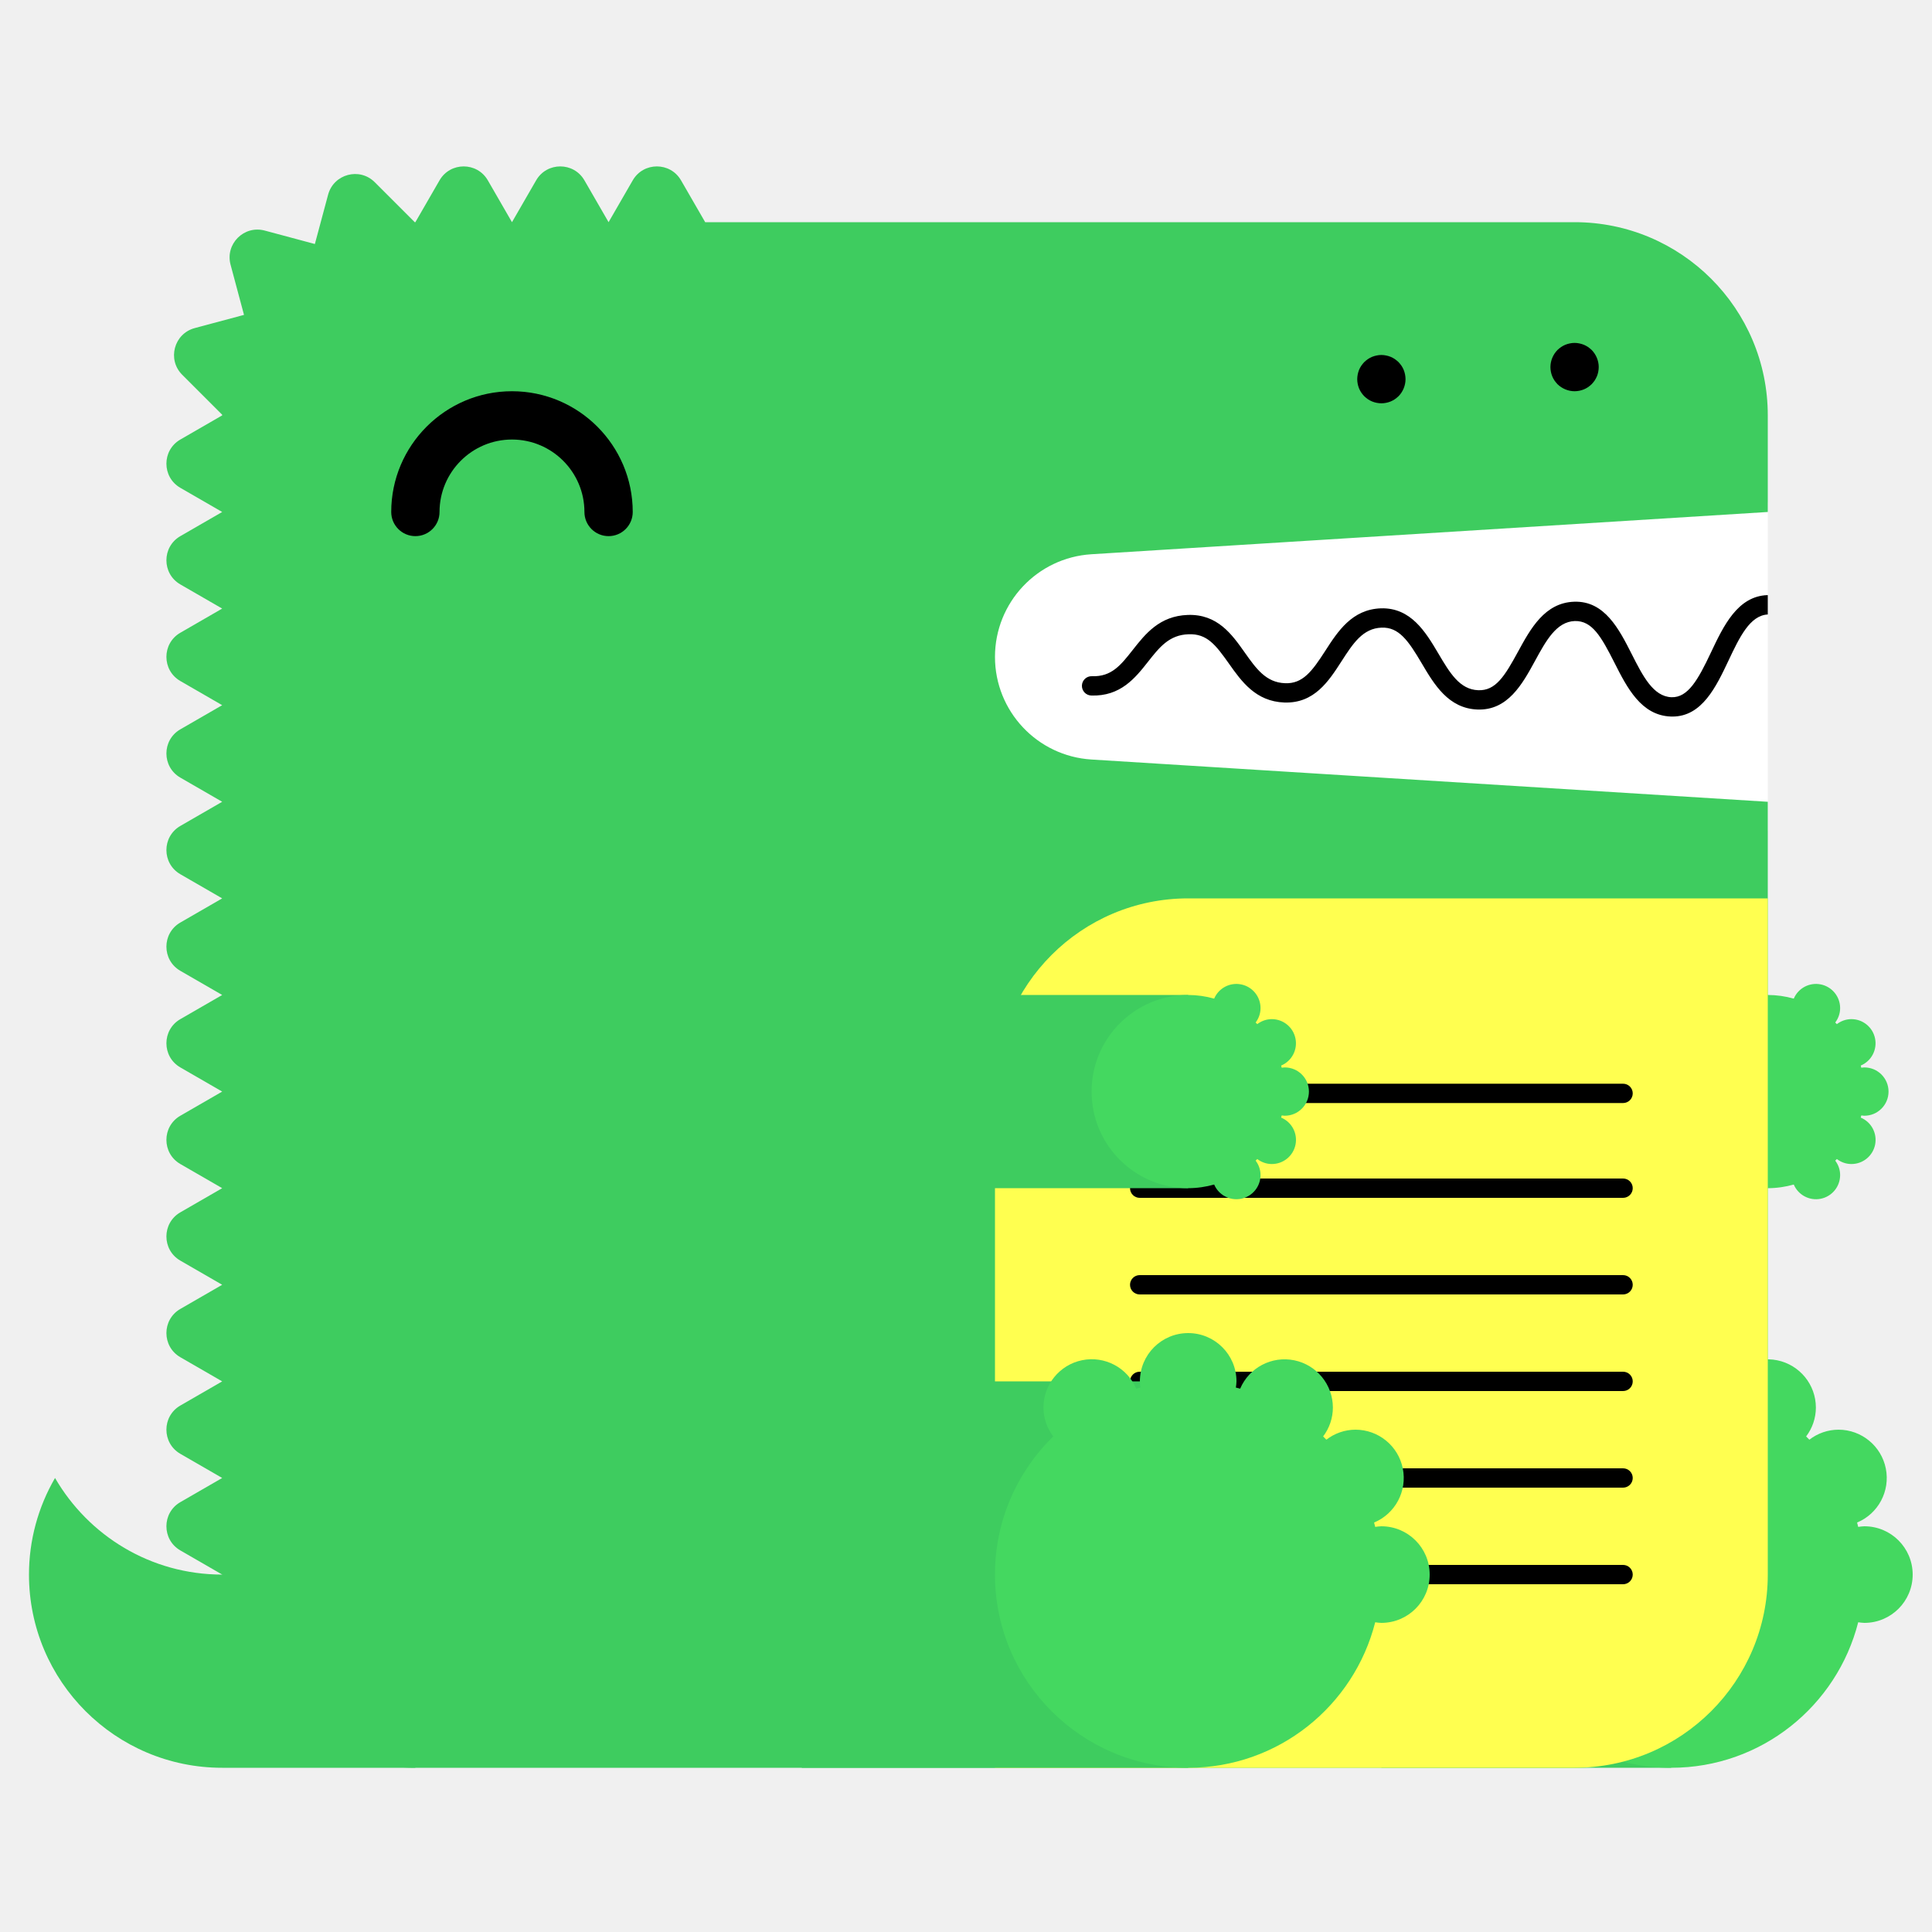
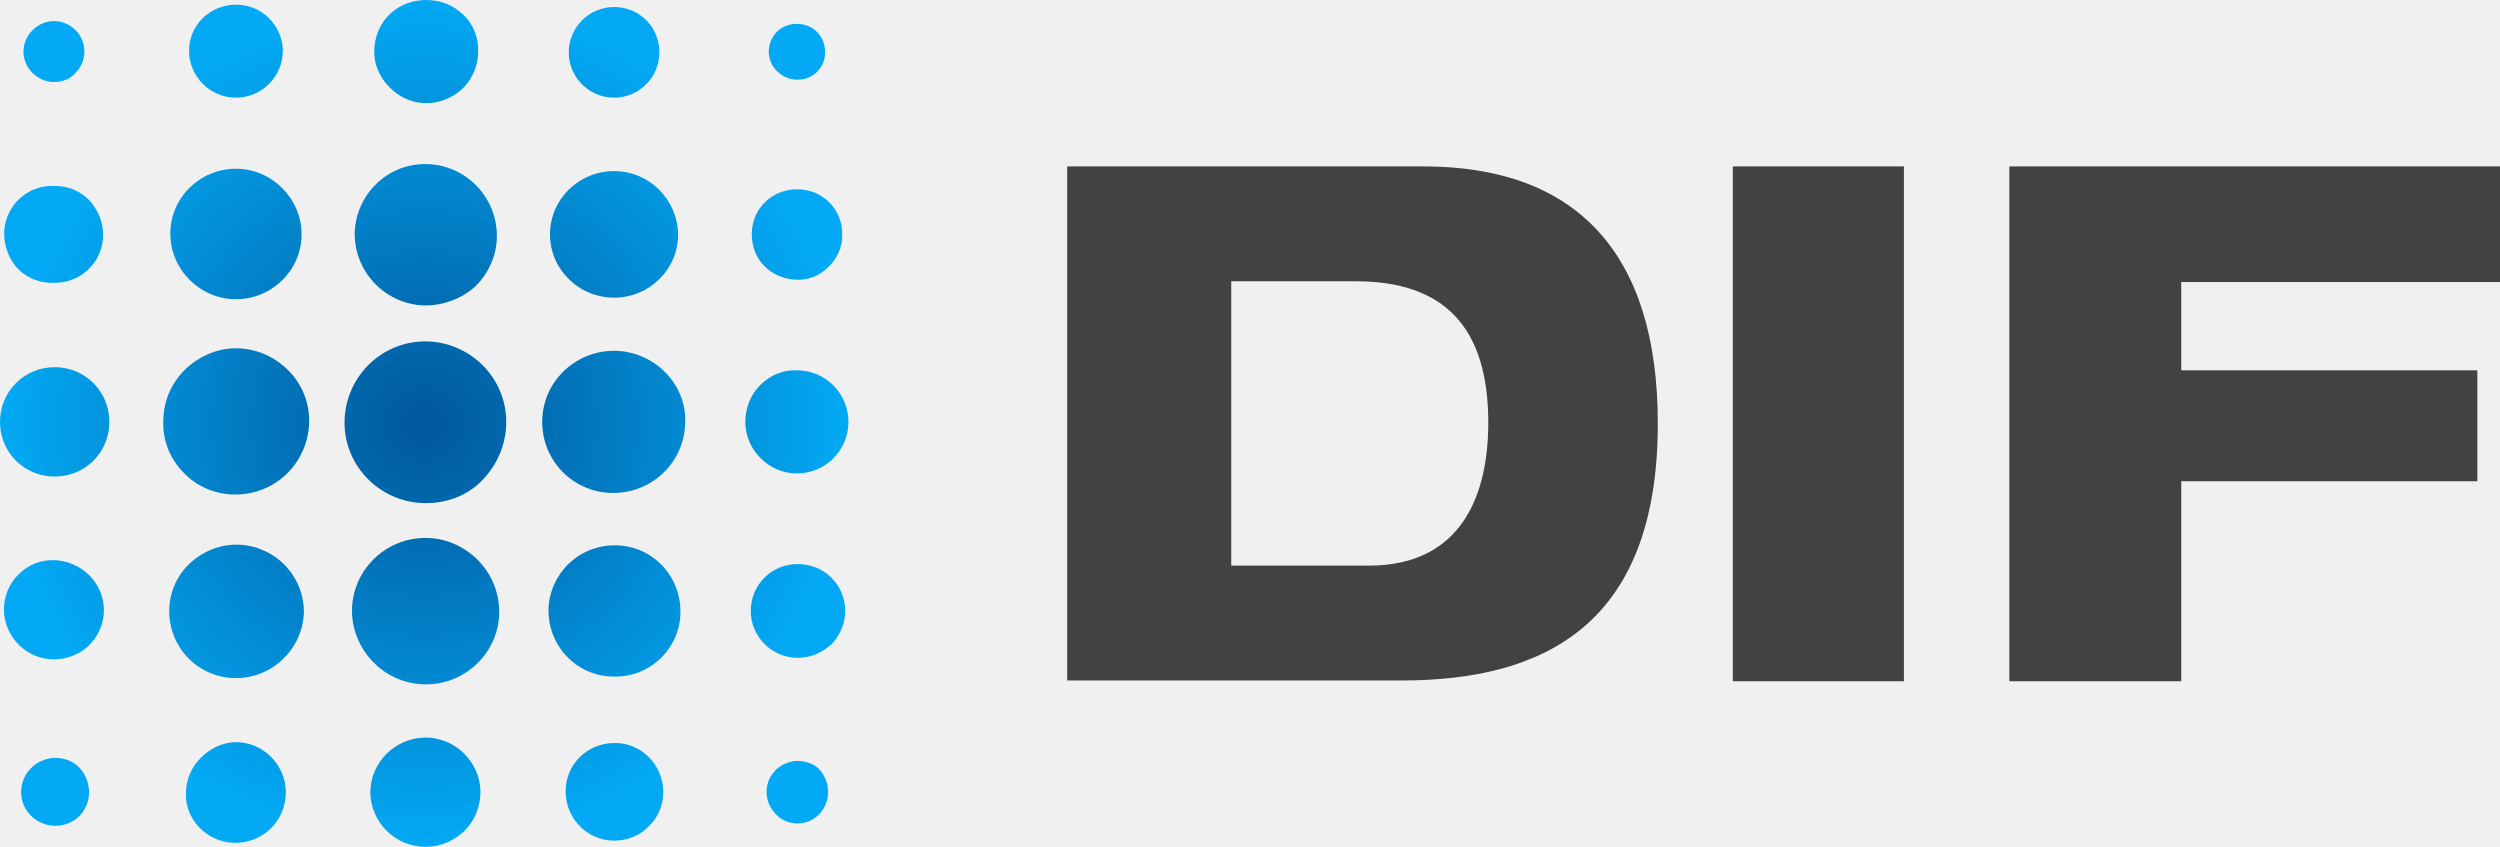
- <svg xmlns="http://www.w3.org/2000/svg" width="200" height="200" viewBox="0 0 200 200">
-   <g fill="none" fill-rule="evenodd">
-     <path fill="#FFF" d="M99 52h84v34H99z" />
-     <path d="M23 163c-7.398 0-13.843-4.027-17.303-10A19.886 19.886 0 0 0 3 163c0 11.046 8.954 20 20 20h20v-20H23z" fill="#3ECC5F" />
-     <path d="M112.98 57.376L183 53V43c0-11.046-8.954-20-20-20H73l-2.5-4.33c-1.112-1.925-3.889-1.925-5 0L63 23l-2.5-4.33c-1.111-1.925-3.889-1.925-5 0L53 23l-2.5-4.33c-1.111-1.925-3.889-1.925-5 0L43 23c-.022 0-.042.003-.065.003l-4.142-4.141c-1.57-1.571-4.252-.853-4.828 1.294l-1.369 5.104-5.192-1.392c-2.148-.575-4.111 1.389-3.535 3.536l1.39 5.193-5.102 1.367c-2.148.576-2.867 3.259-1.296 4.83l4.142 4.142c0 .021-.003.042-.003.064l-4.33 2.5c-1.925 1.111-1.925 3.889 0 5L23 53l-4.33 2.5c-1.925 1.111-1.925 3.889 0 5L23 63l-4.33 2.5c-1.925 1.111-1.925 3.889 0 5L23 73l-4.33 2.5c-1.925 1.111-1.925 3.889 0 5L23 83l-4.33 2.5c-1.925 1.111-1.925 3.889 0 5L23 93l-4.33 2.5c-1.925 1.111-1.925 3.889 0 5L23 103l-4.33 2.5c-1.925 1.111-1.925 3.889 0 5L23 113l-4.33 2.5c-1.925 1.111-1.925 3.889 0 5L23 123l-4.33 2.5c-1.925 1.111-1.925 3.889 0 5L23 133l-4.33 2.5c-1.925 1.111-1.925 3.889 0 5L23 143l-4.33 2.5c-1.925 1.111-1.925 3.889 0 5L23 153l-4.33 2.5c-1.925 1.111-1.925 3.889 0 5L23 163c0 11.046 8.954 20 20 20h120c11.046 0 20-8.954 20-20V83l-70.02-4.376A10.645 10.645 0 0 1 103 68c0-5.621 4.37-10.273 9.98-10.624" fill="#3ECC5F" />
-     <path fill="#3ECC5F" d="M143 183h30v-40h-30z" />
-     <path d="M193 158c-.219 0-.428.037-.639.064-.038-.15-.074-.301-.116-.451A5 5 0 0 0 190.32 148a4.96 4.96 0 0 0-3.016 1.036 26.531 26.531 0 0 0-.335-.336 4.955 4.955 0 0 0 1.011-2.987 5 5 0 0 0-9.599-1.959c-.148-.042-.297-.077-.445-.115.027-.211.064-.42.064-.639a5 5 0 0 0-5-5 5 5 0 0 0-5 5c0 .219.037.428.064.639-.148.038-.297.073-.445.115a4.998 4.998 0 0 0-9.599 1.959c0 1.125.384 2.151 1.011 2.987-3.717 3.632-6.031 8.693-6.031 14.3 0 11.046 8.954 20 20 20 9.339 0 17.16-6.41 19.361-15.064.211.027.42.064.639.064a5 5 0 0 0 5-5 5 5 0 0 0-5-5" fill="#44D860" />
-     <path fill="#3ECC5F" d="M153 123h30v-20h-30z" />
-     <path d="M193 115.5a2.5 2.5 0 1 0 0-5c-.109 0-.214.019-.319.032-.02-.075-.037-.15-.058-.225a2.501 2.501 0 0 0-.963-4.807c-.569 0-1.088.197-1.508.518a6.653 6.653 0 0 0-.168-.168c.314-.417.506-.931.506-1.494a2.5 2.5 0 0 0-4.8-.979A9.987 9.987 0 0 0 183 103c-5.522 0-10 4.478-10 10s4.478 10 10 10c.934 0 1.833-.138 2.69-.377a2.5 2.5 0 0 0 4.8-.979c0-.563-.192-1.077-.506-1.494.057-.055.113-.111.168-.168.42.321.939.518 1.508.518a2.5 2.5 0 0 0 .963-4.807c.021-.074.038-.15.058-.225.105.013.21.032.319.032" fill="#44D860" />
-     <path d="M63 55.5a2.5 2.5 0 0 1-2.5-2.5c0-4.136-3.364-7.5-7.5-7.5s-7.5 3.364-7.5 7.5a2.5 2.5 0 1 1-5 0c0-6.893 5.607-12.5 12.5-12.5S65.5 46.107 65.5 53a2.5 2.5 0 0 1-2.5 2.5" fill="#000" />
-     <path d="M103 183h60c11.046 0 20-8.954 20-20V93h-60c-11.046 0-20 8.954-20 20v70z" fill="#FFFF50" />
-     <path d="M168.02 124h-50.04a1 1 0 1 1 0-2h50.04a1 1 0 1 1 0 2m0 20h-50.04a1 1 0 1 1 0-2h50.04a1 1 0 1 1 0 2m0 20h-50.04a1 1 0 1 1 0-2h50.04a1 1 0 1 1 0 2m0-49.814h-50.04a1 1 0 1 1 0-2h50.04a1 1 0 1 1 0 2m0 19.814h-50.04a1 1 0 1 1 0-2h50.04a1 1 0 1 1 0 2m0 20h-50.04a1 1 0 1 1 0-2h50.04a1 1 0 1 1 0 2M183 61.611c-.012 0-.022-.006-.034-.005-3.09.105-4.552 3.196-5.842 5.923-1.346 2.85-2.387 4.703-4.093 4.647-1.889-.068-2.969-2.202-4.113-4.46-1.314-2.594-2.814-5.536-5.963-5.426-3.046.104-4.513 2.794-5.807 5.167-1.377 2.528-2.314 4.065-4.121 3.994-1.927-.07-2.951-1.805-4.136-3.813-1.321-2.236-2.848-4.75-5.936-4.664-2.994.103-4.465 2.385-5.763 4.4-1.373 2.13-2.335 3.428-4.165 3.351-1.973-.07-2.992-1.51-4.171-3.177-1.324-1.873-2.816-3.993-5.895-3.89-2.928.1-4.399 1.97-5.696 3.618-1.232 1.564-2.194 2.802-4.229 2.724a1 1 0 0 0-.072 2c3.017.101 4.545-1.8 5.872-3.487 1.177-1.496 2.193-2.787 4.193-2.855 1.926-.082 2.829 1.115 4.195 3.045 1.297 1.834 2.769 3.914 5.731 4.021 3.103.104 4.596-2.215 5.918-4.267 1.182-1.834 2.202-3.417 4.15-3.484 1.793-.067 2.769 1.35 4.145 3.681 1.297 2.197 2.766 4.686 5.787 4.796 3.125.108 4.634-2.62 5.949-5.035 1.139-2.088 2.214-4.06 4.119-4.126 1.793-.042 2.728 1.595 4.111 4.33 1.292 2.553 2.757 5.445 5.825 5.556l.169.003c3.064 0 4.518-3.075 5.805-5.794 1.139-2.41 2.217-4.68 4.067-4.773v-2z" fill="#000" />
-     <path fill="#3ECC5F" d="M83 183h40v-40H83z" />
-     <path d="M143 158c-.219 0-.428.037-.639.064-.038-.15-.074-.301-.116-.451A5 5 0 0 0 140.32 148a4.96 4.96 0 0 0-3.016 1.036 26.531 26.531 0 0 0-.335-.336 4.955 4.955 0 0 0 1.011-2.987 5 5 0 0 0-9.599-1.959c-.148-.042-.297-.077-.445-.115.027-.211.064-.42.064-.639a5 5 0 0 0-5-5 5 5 0 0 0-5 5c0 .219.037.428.064.639-.148.038-.297.073-.445.115a4.998 4.998 0 0 0-9.599 1.959c0 1.125.384 2.151 1.011 2.987-3.717 3.632-6.031 8.693-6.031 14.3 0 11.046 8.954 20 20 20 9.339 0 17.16-6.41 19.361-15.064.211.027.42.064.639.064a5 5 0 0 0 5-5 5 5 0 0 0-5-5" fill="#44D860" />
-     <path fill="#3ECC5F" d="M83 123h40v-20H83z" />
-     <path d="M133 115.5a2.5 2.5 0 1 0 0-5c-.109 0-.214.019-.319.032-.02-.075-.037-.15-.058-.225a2.501 2.501 0 0 0-.963-4.807c-.569 0-1.088.197-1.508.518a6.653 6.653 0 0 0-.168-.168c.314-.417.506-.931.506-1.494a2.5 2.5 0 0 0-4.8-.979A9.987 9.987 0 0 0 123 103c-5.522 0-10 4.478-10 10s4.478 10 10 10c.934 0 1.833-.138 2.69-.377a2.5 2.5 0 0 0 4.8-.979c0-.563-.192-1.077-.506-1.494.057-.055.113-.111.168-.168.42.321.939.518 1.508.518a2.5 2.5 0 0 0 .963-4.807c.021-.074.038-.15.058-.225.105.013.21.032.319.032" fill="#44D860" />
-     <path d="M143 41.75c-.16 0-.33-.02-.49-.05a2.52 2.52 0 0 1-.47-.14c-.15-.06-.29-.14-.431-.23-.13-.09-.259-.2-.38-.31-.109-.12-.219-.24-.309-.38s-.17-.28-.231-.43a2.619 2.619 0 0 1-.189-.96c0-.16.02-.33.05-.49.03-.16.08-.31.139-.47.061-.15.141-.29.231-.43.09-.13.2-.26.309-.38.121-.11.25-.22.38-.31.141-.09.281-.17.431-.23.149-.06.31-.11.47-.14.32-.07.65-.07.98 0 .159.03.32.08.47.14.149.06.29.14.43.23.13.09.259.2.38.31.11.12.22.25.31.38.09.14.17.28.23.43.06.16.11.31.14.47.029.16.05.33.05.49 0 .66-.271 1.31-.73 1.77-.121.11-.25.22-.38.31-.14.09-.281.17-.43.23a2.565 2.565 0 0 1-.96.19m20-1.25c-.66 0-1.3-.27-1.771-.73a3.802 3.802 0 0 1-.309-.38c-.09-.14-.17-.28-.231-.43a2.619 2.619 0 0 1-.189-.96c0-.66.27-1.3.729-1.77.121-.11.25-.22.38-.31.141-.09.281-.17.431-.23.149-.06.31-.11.47-.14.32-.07.66-.07.98 0 .159.03.32.08.47.14.149.06.29.14.43.23.13.09.259.2.38.31.459.47.73 1.11.73 1.77 0 .16-.021.33-.05.49-.03.16-.08.32-.14.47-.07.15-.14.29-.23.43-.09.13-.2.26-.31.38-.121.11-.25.22-.38.31-.14.09-.281.17-.43.23a2.565 2.565 0 0 1-.96.19" fill="#000" />
+ <svg xmlns="http://www.w3.org/2000/svg" version="1.1" id="Layer_1" x="0px" y="0px" viewBox="0 0 320 108.4" style="enable-background:new 0 0 320 108.4;" xml:space="preserve">
+   <style type="text/css">
+ 	.st0{fill-rule:evenodd;clip-rule:evenodd;fill:#424242;}
+ 	.st1{fill:url(#SVGID_1_);}
+ 	.st2{fill:url(#SVGID_2_);}
+ 	.st3{fill:url(#SVGID_3_);}
+ 	.st4{fill:url(#SVGID_4_);}
+ 	.st5{fill:url(#SVGID_5_);}
+ 	.st6{fill:url(#SVGID_6_);}
+ 	.st7{fill:url(#SVGID_7_);}
+ 	.st8{fill:url(#SVGID_8_);}
+ 	.st9{fill:url(#SVGID_9_);}
+ 	.st10{fill:url(#SVGID_10_);}
+ 	.st11{fill:url(#SVGID_11_);}
+ 	.st12{fill:url(#SVGID_12_);}
+ 	.st13{fill:url(#SVGID_13_);}
+ 	.st14{fill:url(#SVGID_14_);}
+ 	.st15{fill:url(#SVGID_15_);}
+ 	.st16{fill:url(#SVGID_16_);}
+ 	.st17{fill:url(#SVGID_17_);}
+ 	.st18{fill:url(#SVGID_18_);}
+ 	.st19{fill:url(#SVGID_19_);}
+ 	.st20{fill:url(#SVGID_20_);}
+ 	.st21{fill:url(#SVGID_21_);}
+ 	.st22{fill:url(#SVGID_22_);}
+ 	.st23{fill:url(#SVGID_23_);}
+ 	.st24{fill:url(#SVGID_24_);}
+ 	.st25{fill:url(#SVGID_25_);}
+ </style>
+   <g id="Clip-4_2_">
+ </g>
+   <g>
+     <path id="Fill-1_3_" class="st0" d="M157.6,72.4h17.6c12,0,15.3-9.2,15.3-18.3c0-12.3-5.7-18.1-17-18.1h-15.9L157.6,72.4   L157.6,72.4z M136.6,21.3h45.6c19.5,0,30,11,30,32.9c0,25.9-14.7,32.9-32.8,32.9h-42.8V21.3z" />
+     <polygon id="Fill-3_3_" class="st0" points="221.8,87.2 243.7,87.2 243.7,21.3 221.8,21.3  " />
+     <polygon id="Fill-5_3_" class="st0" points="257.2,21.3 320,21.3 320,36.1 279.2,36.1 279.2,47.4 317.1,47.4 317.1,61.6    279.2,61.6 279.2,87.2 257.2,87.2  " />
+     <g>
+       <radialGradient id="SVGID_1_" cx="-885.783" cy="352.247" r="3.374" gradientTransform="matrix(16.0596 0 0 16.0596 14279.635 -5602.752)" gradientUnits="userSpaceOnUse">
+         <stop offset="0" style="stop-color:#01579B" />
+         <stop offset="1" style="stop-color:#03A9F4" />
+       </radialGradient>
+       <path class="st1" d="M54.5,64.4c-5.7,0-10.4-4.6-10.4-10.3s4.6-10.4,10.3-10.4S64.8,48.3,64.8,54c0,2.8-1.1,5.4-3,7.4    S57.3,64.4,54.5,64.4z" />
+       <radialGradient id="SVGID_2_" cx="-879.674" cy="358.976" r="3.72" gradientTransform="matrix(14.5677 0 0 14.5676 12869.116 -5175.213)" gradientUnits="userSpaceOnUse">
+         <stop offset="0" style="stop-color:#01579B" />
+         <stop offset="1" style="stop-color:#03A9F4" />
+       </radialGradient>
+       <path class="st2" d="M54.5,87.6c-3.8,0-7.2-2.3-8.7-5.8s-0.7-7.5,2-10.2s6.8-3.5,10.3-2s5.8,4.9,5.8,8.7    C63.9,83.4,59.7,87.6,54.5,87.6L54.5,87.6z" />
+       <radialGradient id="SVGID_3_" cx="-877.914" cy="360.871" r="3.746" gradientTransform="matrix(14.4665 0 0 14.4665 12754.668 -5166.342)" gradientUnits="userSpaceOnUse">
+         <stop offset="0" style="stop-color:#01579B" />
+         <stop offset="1" style="stop-color:#03A9F4" />
+       </radialGradient>
+       <path class="st3" d="M20.9,53.9c0-3.8,2.3-7.1,5.8-8.6s7.5-0.6,10.2,2.1c2.7,2.7,3.4,6.7,1.9,10.2s-4.9,5.7-8.7,5.7    c-2.5,0-4.9-1-6.6-2.8C21.8,58.8,20.8,56.4,20.9,53.9L20.9,53.9z" />
+       <radialGradient id="SVGID_4_" cx="-879.111" cy="362.735" r="3.826" gradientTransform="matrix(14.1628 0 0 14.1628 12504.983 -5083.149)" gradientUnits="userSpaceOnUse">
+         <stop offset="0" style="stop-color:#01579B" />
+         <stop offset="1" style="stop-color:#03A9F4" />
+       </radialGradient>
+       <path class="st4" d="M87.7,54c0,5-4.1,9.1-9.2,9.1S69.4,59,69.4,54s4.1-9.1,9.2-9.1c2.4,0,4.8,1,6.5,2.7    C86.8,49.3,87.8,51.6,87.7,54z" />
+       <radialGradient id="SVGID_5_" cx="-877.437" cy="364.531" r="3.847" gradientTransform="matrix(14.0876 0 0 14.0877 12415.329 -5081.209)" gradientUnits="userSpaceOnUse">
+         <stop offset="0" style="stop-color:#01579B" />
+         <stop offset="1" style="stop-color:#03A9F4" />
+       </radialGradient>
+       <path class="st5" d="M54.4,39.1c-5-0.1-9-4.2-9-9.2c0.1-5,4.2-9,9.2-8.9s9,4.2,9,9.2c0,2.4-1,4.7-2.7,6.4    C59.2,38.2,56.8,39.1,54.4,39.1z" />
+       <radialGradient id="SVGID_6_" cx="-872.009" cy="367.059" r="4.074" gradientTransform="matrix(13.3031 0 0 13.3031 11654.73 -4828.824)" gradientUnits="userSpaceOnUse">
+         <stop offset="0" style="stop-color:#01579B" />
+         <stop offset="1" style="stop-color:#03A9F4" />
+       </radialGradient>
+       <path class="st6" d="M30.2,86.8c-3.5,0-6.6-2.1-7.9-5.3c-1.3-3.2-0.6-6.9,1.9-9.3s6.2-3.2,9.4-1.8c3.2,1.3,5.3,4.5,5.3,7.9    C38.8,83,34.9,86.8,30.2,86.8z" />
+       <radialGradient id="SVGID_7_" cx="-873.457" cy="368.865" r="4.153" gradientTransform="matrix(13.0499 0 0 13.0499 11452.818 -4759.468)" gradientUnits="userSpaceOnUse">
+         <stop offset="0" style="stop-color:#01579B" />
+         <stop offset="1" style="stop-color:#03A9F4" />
+       </radialGradient>
+       <path class="st7" d="M78.7,69.8c4.7,0,8.4,3.8,8.4,8.5c0,4.6-3.8,8.4-8.5,8.3c-4.7,0-8.4-3.8-8.4-8.5C70.3,73.5,74,69.8,78.7,69.8    z" />
+       <radialGradient id="SVGID_8_" cx="-870.149" cy="372.307" r="4.177" gradientTransform="matrix(12.9741 0 0 12.9741 11343.728 -4776.147)" gradientUnits="userSpaceOnUse">
+         <stop offset="0" style="stop-color:#01579B" />
+         <stop offset="1" style="stop-color:#03A9F4" />
+       </radialGradient>
+       <path class="st8" d="M30.2,38.3c-4.6,0-8.4-3.8-8.4-8.4s3.8-8.3,8.4-8.3s8.4,3.8,8.4,8.4S34.8,38.3,30.2,38.3z" />
+       <radialGradient id="SVGID_9_" cx="-871.154" cy="374.866" r="4.285" gradientTransform="matrix(12.6453 0 0 12.6453 11070.364 -4686.093)" gradientUnits="userSpaceOnUse">
+         <stop offset="0" style="stop-color:#01579B" />
+         <stop offset="1" style="stop-color:#03A9F4" />
+       </radialGradient>
+       <path class="st9" d="M86.8,30c0,4.5-3.7,8.1-8.2,8.1s-8.2-3.6-8.2-8.1s3.7-8.1,8.2-8.1C83.1,21.9,86.7,25.5,86.8,30L86.8,30z" />
+       <radialGradient id="SVGID_10_" cx="-857.346" cy="386.195" r="4.983" gradientTransform="matrix(10.875 0 0 10.875 9377.961 -4145.677)" gradientUnits="userSpaceOnUse">
+         <stop offset="0" style="stop-color:#01579B" />
+         <stop offset="1" style="stop-color:#03A9F4" />
+       </radialGradient>
+       <path class="st10" d="M54.5,108.4c-3.9,0-7-3.1-7.1-6.9c0-3.9,3.1-7,7-7.1c3.9,0,7,3.1,7.1,6.9c0,1.9-0.7,3.7-2,5    C58.2,107.6,56.4,108.4,54.5,108.4z" />
+       <radialGradient id="SVGID_11_" cx="-853.967" cy="389.578" r="4.983" gradientTransform="matrix(10.875 0 0 10.875 9341.211 -4182.464)" gradientUnits="userSpaceOnUse">
+         <stop offset="0" style="stop-color:#01579B" />
+         <stop offset="1" style="stop-color:#03A9F4" />
+       </radialGradient>
+       <path class="st11" d="M7,61c-3.9,0-7-3.1-7-7s3.1-7,7-7s7,3.1,7,7S10.9,61,7,61L7,61z" />
+       <radialGradient id="SVGID_12_" cx="-852.267" cy="399.827" r="5.264" gradientTransform="matrix(10.282 0 0 10.282 8817.304 -4056.828)" gradientUnits="userSpaceOnUse">
+         <stop offset="0" style="stop-color:#01579B" />
+         <stop offset="1" style="stop-color:#03A9F4" />
+       </radialGradient>
+       <path class="st12" d="M54.5,0c1.8,0,3.5,0.6,4.8,1.9c1.3,1.2,2,3,1.9,4.7c0,2.4-1.3,4.6-3.3,5.7c-2.1,1.2-4.6,1.2-6.6,0    S47.9,9,47.9,6.6c0-1.8,0.7-3.5,1.9-4.7C51,0.7,52.7,0,54.5,0z" />
+       <radialGradient id="SVGID_13_" cx="-855.95" cy="396.104" r="5.264" gradientTransform="matrix(10.2941 0 0 10.2941 8865.556 -4023.343)" gradientUnits="userSpaceOnUse">
+         <stop offset="0" style="stop-color:#01579B" />
+         <stop offset="1" style="stop-color:#03A9F4" />
+       </radialGradient>
+       <path class="st13" d="M102,47.4c3.7,0,6.6,3,6.6,6.6c0,3.7-3,6.6-6.6,6.6s-6.6-3-6.6-6.6c0-1.8,0.7-3.5,1.9-4.7    C98.6,48,100.3,47.3,102,47.4L102,47.4z" />
+       <radialGradient id="SVGID_14_" cx="-847.164" cy="396.76" r="5.452" gradientTransform="matrix(9.9395 0 0 9.9395 8474.734 -3889.398)" gradientUnits="userSpaceOnUse">
+         <stop offset="0" style="stop-color:#01579B" />
+         <stop offset="1" style="stop-color:#03A9F4" />
+       </radialGradient>
+       <path class="st14" d="M30.2,95c2.6,0,4.9,1.6,5.9,4s0.4,5.2-1.4,7s-4.6,2.4-7,1.4s-4-3.3-3.9-5.9c0-1.7,0.7-3.3,1.9-4.5    S28.5,95,30.2,95L30.2,95z" />
+       <radialGradient id="SVGID_15_" cx="-844.841" cy="399.227" r="5.48" gradientTransform="matrix(9.8887 0 0 9.8887 8408.668 -3893.643)" gradientUnits="userSpaceOnUse">
+         <stop offset="0" style="stop-color:#01579B" />
+         <stop offset="1" style="stop-color:#03A9F4" />
+       </radialGradient>
+       <path class="st15" d="M6.9,84.4c-3.5,0-6.4-2.9-6.4-6.4s2.9-6.4,6.4-6.3s6.4,2.9,6.4,6.4c0,1.7-0.7,3.3-1.9,4.5    C10.3,83.7,8.6,84.4,6.9,84.4L6.9,84.4z" />
+       <radialGradient id="SVGID_16_" cx="-848.468" cy="399.968" r="5.595" gradientTransform="matrix(9.6865 0 0 9.6865 8272.994 -3820.1)" gradientUnits="userSpaceOnUse">
+         <stop offset="0" style="stop-color:#01579B" />
+         <stop offset="1" style="stop-color:#03A9F4" />
+       </radialGradient>
+       <path class="st16" d="M78.6,107.6c-3.4,0-6.2-2.8-6.2-6.3s2.8-6.2,6.3-6.2c3.4,0,6.2,2.8,6.2,6.3c0,1.7-0.7,3.3-1.9,4.4    C81.9,107,80.2,107.6,78.6,107.6z" />
+       <radialGradient id="SVGID_17_" cx="-842.011" cy="406.734" r="5.498" gradientTransform="matrix(9.6105 0 0 9.6105 8146.474 -3854.719)" gradientUnits="userSpaceOnUse">
+         <stop offset="0" style="stop-color:#01579B" />
+         <stop offset="1" style="stop-color:#03A9F4" />
+       </radialGradient>
+       <path class="st17" d="M13.2,30c0,1.6-0.6,3.2-1.8,4.4S8.6,36.2,7,36.2c-2.3,0.1-4.5-1-5.6-3s-1.2-4.4,0-6.4s3.3-3.1,5.6-3    c1.7,0,3.2,0.6,4.4,1.8C12.5,26.8,13.2,28.4,13.2,30L13.2,30z" />
+       <radialGradient id="SVGID_18_" cx="-839.577" cy="414.251" r="5.815" gradientTransform="matrix(9.2252 0 0 9.2252 7799.596 -3767.348)" gradientUnits="userSpaceOnUse">
+         <stop offset="0" style="stop-color:#01579B" />
+         <stop offset="1" style="stop-color:#03A9F4" />
+       </radialGradient>
+       <path class="st18" d="M30.2,0.6c1.6,0,3.1,0.6,4.2,1.7s1.8,2.6,1.8,4.2c0,3.3-2.7,6-6,6s-6-2.7-6-6S26.9,0.6,30.2,0.6L30.2,0.6z" />
+       <radialGradient id="SVGID_19_" cx="-846.461" cy="407.039" r="5.822" gradientTransform="matrix(9.307 0 0 9.307 7932.355 -3734.11)" gradientUnits="userSpaceOnUse">
+         <stop offset="0" style="stop-color:#01579B" />
+         <stop offset="1" style="stop-color:#03A9F4" />
+       </radialGradient>
+       <path class="st19" d="M102.1,84.2c-3.3,0-6-2.7-6-6s2.6-6,6-6s6,2.6,6.1,5.9c0,1.6-0.6,3.1-1.7,4.3    C105.2,83.6,103.7,84.2,102.1,84.2L102.1,84.2z" />
+       <radialGradient id="SVGID_20_" cx="-843.42" cy="415.274" r="6.002" gradientTransform="matrix(9.0296 0 0 9.0296 7670.064 -3695.568)" gradientUnits="userSpaceOnUse">
+         <stop offset="0" style="stop-color:#01579B" />
+         <stop offset="1" style="stop-color:#03A9F4" />
+       </radialGradient>
+       <path class="st20" d="M101.9,35.8c-2.4-0.1-4.5-1.5-5.3-3.7s-0.3-4.7,1.4-6.3c1.7-1.6,4.2-2,6.4-1.1c2.2,1,3.5,3.1,3.4,5.5    c0,1.5-0.7,3-1.8,4C104.9,35.3,103.4,35.9,101.9,35.8L101.9,35.8z" />
+       <radialGradient id="SVGID_21_" cx="-841.546" cy="417.095" r="5.994" gradientTransform="matrix(9.0414 0 0 9.0414 7663.091 -3716.93)" gradientUnits="userSpaceOnUse">
+         <stop offset="0" style="stop-color:#01579B" />
+         <stop offset="1" style="stop-color:#03A9F4" />
+       </radialGradient>
+       <path class="st21" d="M84.4,6.7c0,3.2-2.6,5.8-5.8,5.8s-5.8-2.6-5.8-5.8s2.6-5.8,5.8-5.8S84.4,3.4,84.4,6.7L84.4,6.7z" />
+       <radialGradient id="SVGID_22_" cx="-797.586" cy="455.396" r="8.056" gradientTransform="matrix(6.7276 0 0 6.7276 5420.165 -3009.524)" gradientUnits="userSpaceOnUse">
+         <stop offset="0" style="stop-color:#01579B" />
+         <stop offset="1" style="stop-color:#03A9F4" />
+       </radialGradient>
+       <path class="st22" d="M11.4,101.4c0,2.4-1.9,4.3-4.3,4.3s-4.4-1.9-4.4-4.3S4.6,97.1,7,97c1.2,0,2.3,0.4,3.1,1.2    S11.4,100.2,11.4,101.4z" />
+       <radialGradient id="SVGID_23_" cx="-796.17" cy="471.761" r="8.782" gradientTransform="matrix(6.1711 0 0 6.1711 4967.579 -2857.087)" gradientUnits="userSpaceOnUse">
+         <stop offset="0" style="stop-color:#01579B" />
+         <stop offset="1" style="stop-color:#03A9F4" />
+       </radialGradient>
+       <path class="st23" d="M106,101.4c0,1.6-1,3.1-2.4,3.7c-1.5,0.6-3.2,0.3-4.3-0.9c-1.1-1.1-1.5-2.8-0.9-4.3s2.1-2.5,3.7-2.5    c1.1,0,2.1,0.4,2.8,1.1C105.6,99.3,106,100.3,106,101.4z" />
+       <radialGradient id="SVGID_24_" cx="-780.865" cy="488.079" r="8.966" gradientTransform="matrix(6.0443 0 0 6.0443 4774.133 -2895.903)" gradientUnits="userSpaceOnUse">
+         <stop offset="0" style="stop-color:#01579B" />
+         <stop offset="1" style="stop-color:#03A9F4" />
+       </radialGradient>
+       <path class="st24" d="M6.9,10.5C4.8,10.5,3,8.7,3,6.6s1.8-3.9,3.9-3.9s3.9,1.7,3.9,3.9c0,1-0.4,2-1.2,2.8C9,10.1,8,10.5,6.9,10.5z    " />
+       <radialGradient id="SVGID_25_" cx="-781.928" cy="503.72" r="9.652" gradientTransform="matrix(5.6328 0 0 5.6328 4458.785 -2783.157)" gradientUnits="userSpaceOnUse">
+         <stop offset="0" style="stop-color:#01579B" />
+         <stop offset="1" style="stop-color:#03A9F4" />
+       </radialGradient>
+       <path class="st25" d="M102.1,10.2c-2,0-3.7-1.6-3.7-3.6c0-1.3,0.7-2.5,1.8-3.1c1.1-0.6,2.5-0.6,3.6,0s1.8,1.8,1.8,3.1    C105.7,8.6,104.1,10.2,102.1,10.2z" />
+     </g>
  </g>
</svg>
